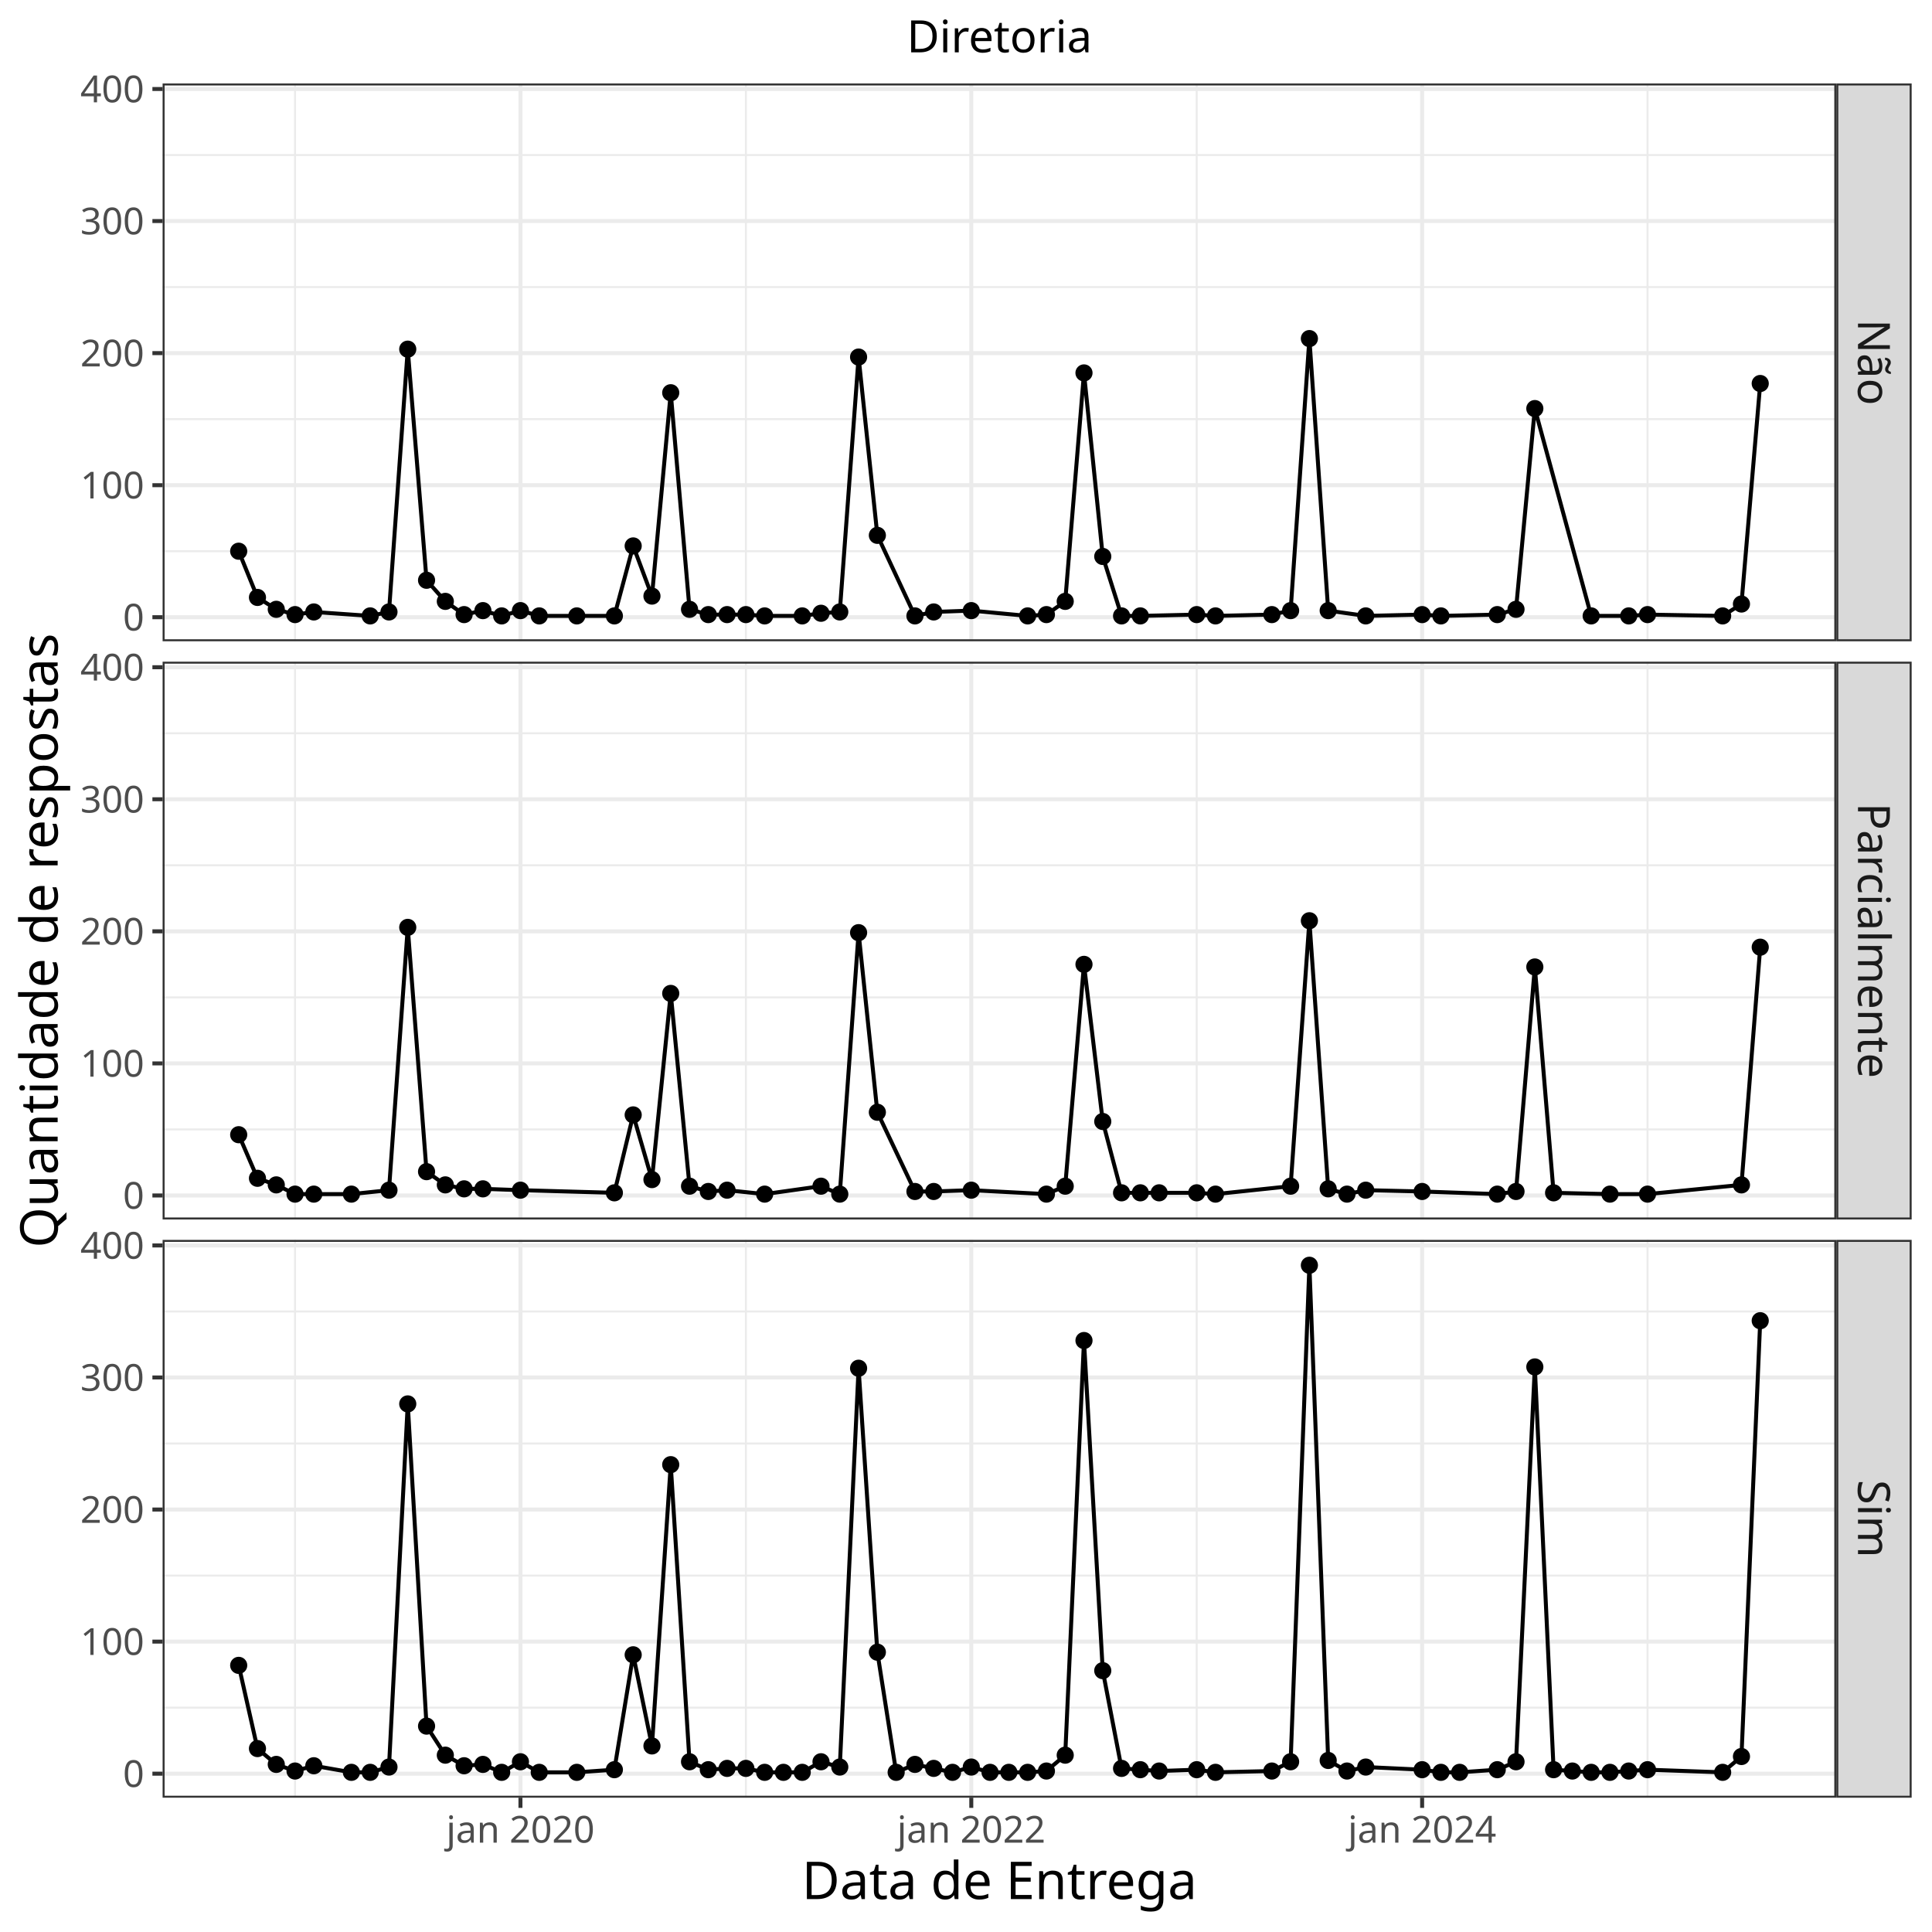
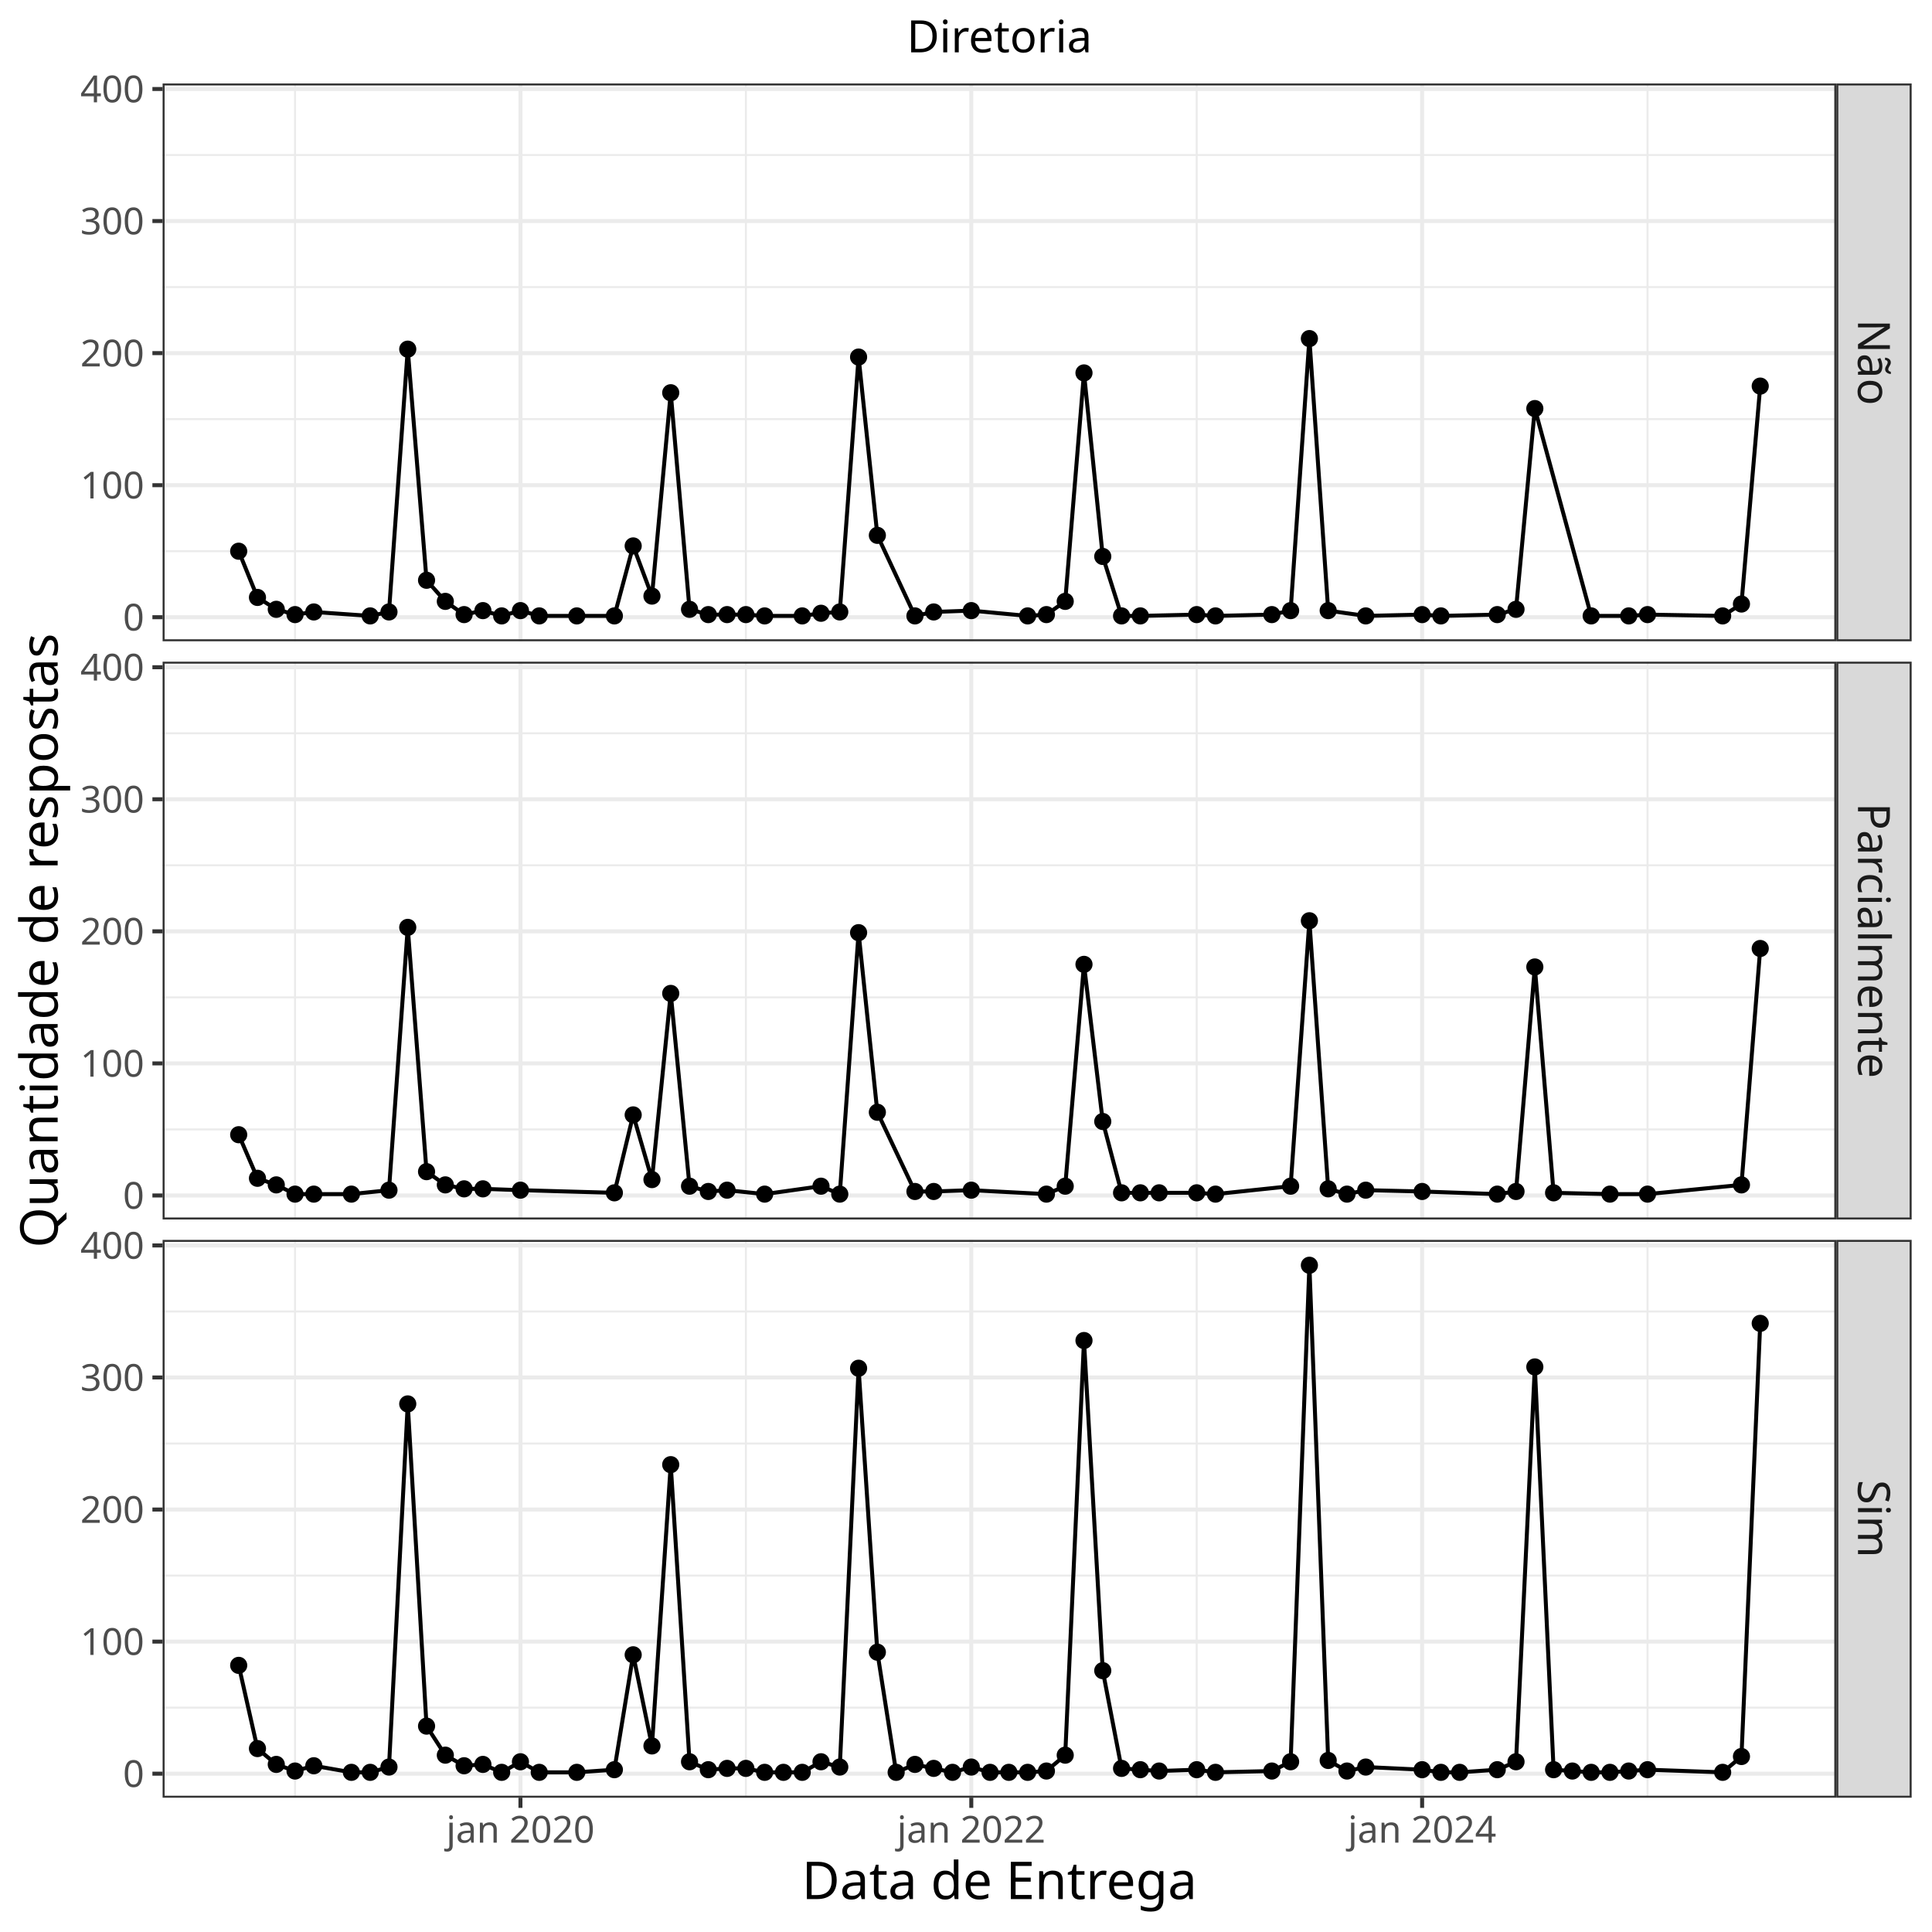
<svg xmlns="http://www.w3.org/2000/svg" class="svglite" width="518.74pt" height="518.74pt" viewBox="0 0 518.74 518.74">
  <defs>
    <style type="text/css">
    .svglite line, .svglite polyline, .svglite polygon, .svglite path, .svglite rect, .svglite circle {
      fill: none;
      stroke: #000000;
      stroke-linecap: round;
      stroke-linejoin: round;
      stroke-miterlimit: 10.00;
    }
    .svglite text {
      white-space: pre;
    }
  </style>
  </defs>
  <rect width="100%" height="100%" style="stroke: none; fill: #FFFFFF;" />
  <defs>
    <clipPath id="cpMC4wMHw1MTguNzR8MC4wMHw1MTguNzQ=">
      <rect x="0.00" y="0.00" width="518.74" height="518.74" />
    </clipPath>
  </defs>
  <g clip-path="url(#cpMC4wMHw1MTguNzR8MC4wMHw1MTguNzQ=)">
    <rect x="-0" y="0.00" width="518.74" height="518.74" style="stroke-width: 1.07; stroke: #FFFFFF; fill: #FFFFFF;" />
  </g>
  <defs>
    <clipPath id="cpNDMuNjZ8NDkzLjA1fDIyLjQxfDE3Mi4xOA==">
      <rect x="43.66" y="22.41" width="449.38" height="149.77" />
    </clipPath>
  </defs>
  <g clip-path="url(#cpNDMuNjZ8NDkzLjA1fDIyLjQxfDE3Mi4xOA==)">
    <rect x="43.66" y="22.41" width="449.38" height="149.77" style="stroke-width: 1.07; stroke: none; fill: #FFFFFF;" />
    <polyline points="43.66,148.00 493.05,148.00 " style="stroke-width: 0.53; stroke: #EBEBEB; stroke-linecap: butt;" />
    <polyline points="43.66,112.54 493.05,112.54 " style="stroke-width: 0.53; stroke: #EBEBEB; stroke-linecap: butt;" />
    <polyline points="43.66,77.08 493.05,77.08 " style="stroke-width: 0.53; stroke: #EBEBEB; stroke-linecap: butt;" />
    <polyline points="43.66,41.62 493.05,41.62 " style="stroke-width: 0.53; stroke: #EBEBEB; stroke-linecap: butt;" />
    <polyline points="79.22,172.18 79.22,22.41 " style="stroke-width: 0.53; stroke: #EBEBEB; stroke-linecap: butt;" />
    <polyline points="200.27,172.18 200.27,22.41 " style="stroke-width: 0.53; stroke: #EBEBEB; stroke-linecap: butt;" />
    <polyline points="321.31,172.18 321.31,22.41 " style="stroke-width: 0.53; stroke: #EBEBEB; stroke-linecap: butt;" />
    <polyline points="442.36,172.18 442.36,22.41 " style="stroke-width: 0.53; stroke: #EBEBEB; stroke-linecap: butt;" />
    <polyline points="43.66,165.72 493.05,165.72 " style="stroke-width: 1.07; stroke: #EBEBEB; stroke-linecap: butt;" />
    <polyline points="43.66,130.27 493.05,130.27 " style="stroke-width: 1.07; stroke: #EBEBEB; stroke-linecap: butt;" />
    <polyline points="43.66,94.81 493.05,94.81 " style="stroke-width: 1.07; stroke: #EBEBEB; stroke-linecap: butt;" />
    <polyline points="43.66,59.35 493.05,59.35 " style="stroke-width: 1.07; stroke: #EBEBEB; stroke-linecap: butt;" />
    <polyline points="43.66,23.90 493.05,23.90 " style="stroke-width: 1.07; stroke: #EBEBEB; stroke-linecap: butt;" />
    <polyline points="139.74,172.18 139.74,22.41 " style="stroke-width: 1.07; stroke: #EBEBEB; stroke-linecap: butt;" />
    <polyline points="260.79,172.18 260.79,22.41 " style="stroke-width: 1.07; stroke: #EBEBEB; stroke-linecap: butt;" />
    <polyline points="381.84,172.18 381.84,22.41 " style="stroke-width: 1.07; stroke: #EBEBEB; stroke-linecap: butt;" />
-     <polyline points="64.09,148.00 69.13,160.41 74.18,163.60 79.22,165.02 84.26,164.31 99.40,165.37 104.44,164.31 109.48,93.75 114.53,155.80 119.57,161.47 124.61,165.02 129.66,163.95 134.70,165.37 139.74,163.95 144.79,165.37 154.87,165.37 164.96,165.37 170.01,146.58 175.05,160.05 180.09,105.45 185.14,163.60 190.18,165.02 195.22,165.02 200.27,165.02 205.31,165.37 215.40,165.37 220.44,164.66 225.48,164.31 230.53,95.87 235.57,143.74 245.66,165.37 250.70,164.31 260.79,163.95 275.92,165.37 280.96,165.02 286.01,161.47 291.05,100.13 296.09,149.41 301.14,165.37 306.18,165.37 321.31,165.02 326.36,165.37 341.49,165.02 346.53,163.95 351.57,90.91 356.62,163.95 366.70,165.37 381.84,165.02 386.88,165.37 402.01,165.02 407.05,163.60 412.10,109.70 427.23,165.37 437.31,165.37 442.36,165.02 462.53,165.37 467.58,162.18 472.62,102.97 " style="stroke-width: 1.07; stroke-linecap: butt;" />
+     <polyline points="64.09,148.00 69.13,160.41 74.18,163.60 79.22,165.02 84.26,164.31 99.40,165.37 104.44,164.31 109.48,93.75 114.53,155.80 119.57,161.47 124.61,165.02 129.66,163.95 134.70,165.37 139.74,163.95 144.79,165.37 154.87,165.37 164.96,165.37 170.01,146.58 175.05,160.05 180.09,105.45 185.14,163.60 190.18,165.02 195.22,165.02 200.27,165.02 205.31,165.37 215.40,165.37 220.44,164.66 225.48,164.31 230.53,95.87 235.57,143.74 245.66,165.37 250.70,164.31 260.79,163.95 275.92,165.37 280.96,165.02 286.01,161.47 291.05,100.13 296.09,149.41 301.14,165.37 306.18,165.37 321.31,165.02 326.36,165.37 341.49,165.02 346.53,163.95 351.57,90.91 356.62,163.95 366.70,165.37 381.84,165.02 386.88,165.37 402.01,165.02 407.05,163.60 412.10,109.70 427.23,165.37 437.31,165.37 442.36,165.02 462.53,165.37 467.58,162.18 472.62,103.67 " style="stroke-width: 1.07; stroke-linecap: butt;" />
    <circle cx="64.09" cy="148.00" r="1.95" style="stroke-width: 0.71; fill: #000000;" />
    <circle cx="69.13" cy="160.41" r="1.95" style="stroke-width: 0.71; fill: #000000;" />
    <circle cx="74.18" cy="163.60" r="1.95" style="stroke-width: 0.71; fill: #000000;" />
    <circle cx="79.22" cy="165.02" r="1.95" style="stroke-width: 0.71; fill: #000000;" />
    <circle cx="84.26" cy="164.31" r="1.95" style="stroke-width: 0.71; fill: #000000;" />
    <circle cx="99.40" cy="165.37" r="1.95" style="stroke-width: 0.71; fill: #000000;" />
    <circle cx="104.44" cy="164.31" r="1.95" style="stroke-width: 0.71; fill: #000000;" />
    <circle cx="109.48" cy="93.75" r="1.95" style="stroke-width: 0.71; fill: #000000;" />
    <circle cx="114.53" cy="155.80" r="1.95" style="stroke-width: 0.71; fill: #000000;" />
    <circle cx="119.57" cy="161.47" r="1.95" style="stroke-width: 0.71; fill: #000000;" />
    <circle cx="124.61" cy="165.02" r="1.95" style="stroke-width: 0.71; fill: #000000;" />
    <circle cx="129.66" cy="163.95" r="1.95" style="stroke-width: 0.71; fill: #000000;" />
    <circle cx="134.70" cy="165.37" r="1.95" style="stroke-width: 0.71; fill: #000000;" />
    <circle cx="139.74" cy="163.95" r="1.95" style="stroke-width: 0.71; fill: #000000;" />
    <circle cx="144.79" cy="165.37" r="1.95" style="stroke-width: 0.71; fill: #000000;" />
    <circle cx="154.87" cy="165.37" r="1.95" style="stroke-width: 0.71; fill: #000000;" />
    <circle cx="164.96" cy="165.37" r="1.95" style="stroke-width: 0.71; fill: #000000;" />
    <circle cx="170.01" cy="146.58" r="1.95" style="stroke-width: 0.71; fill: #000000;" />
    <circle cx="175.05" cy="160.05" r="1.95" style="stroke-width: 0.71; fill: #000000;" />
    <circle cx="180.09" cy="105.45" r="1.95" style="stroke-width: 0.71; fill: #000000;" />
    <circle cx="185.14" cy="163.60" r="1.95" style="stroke-width: 0.71; fill: #000000;" />
    <circle cx="190.18" cy="165.02" r="1.95" style="stroke-width: 0.71; fill: #000000;" />
    <circle cx="195.22" cy="165.02" r="1.95" style="stroke-width: 0.71; fill: #000000;" />
    <circle cx="200.27" cy="165.02" r="1.95" style="stroke-width: 0.71; fill: #000000;" />
    <circle cx="205.31" cy="165.37" r="1.95" style="stroke-width: 0.71; fill: #000000;" />
    <circle cx="215.40" cy="165.37" r="1.95" style="stroke-width: 0.71; fill: #000000;" />
    <circle cx="220.44" cy="164.66" r="1.95" style="stroke-width: 0.71; fill: #000000;" />
    <circle cx="225.48" cy="164.31" r="1.95" style="stroke-width: 0.71; fill: #000000;" />
    <circle cx="230.53" cy="95.87" r="1.95" style="stroke-width: 0.71; fill: #000000;" />
    <circle cx="235.57" cy="143.74" r="1.95" style="stroke-width: 0.71; fill: #000000;" />
    <circle cx="245.66" cy="165.37" r="1.95" style="stroke-width: 0.71; fill: #000000;" />
    <circle cx="250.70" cy="164.31" r="1.95" style="stroke-width: 0.71; fill: #000000;" />
    <circle cx="260.79" cy="163.95" r="1.95" style="stroke-width: 0.71; fill: #000000;" />
    <circle cx="275.92" cy="165.37" r="1.95" style="stroke-width: 0.71; fill: #000000;" />
    <circle cx="280.96" cy="165.02" r="1.95" style="stroke-width: 0.71; fill: #000000;" />
    <circle cx="286.01" cy="161.47" r="1.95" style="stroke-width: 0.71; fill: #000000;" />
    <circle cx="291.05" cy="100.13" r="1.95" style="stroke-width: 0.71; fill: #000000;" />
    <circle cx="296.09" cy="149.41" r="1.95" style="stroke-width: 0.71; fill: #000000;" />
    <circle cx="301.14" cy="165.37" r="1.95" style="stroke-width: 0.71; fill: #000000;" />
    <circle cx="306.18" cy="165.37" r="1.95" style="stroke-width: 0.71; fill: #000000;" />
    <circle cx="321.31" cy="165.02" r="1.95" style="stroke-width: 0.71; fill: #000000;" />
    <circle cx="326.36" cy="165.37" r="1.95" style="stroke-width: 0.71; fill: #000000;" />
    <circle cx="341.49" cy="165.02" r="1.95" style="stroke-width: 0.71; fill: #000000;" />
    <circle cx="346.53" cy="163.95" r="1.95" style="stroke-width: 0.71; fill: #000000;" />
    <circle cx="351.57" cy="90.91" r="1.95" style="stroke-width: 0.71; fill: #000000;" />
    <circle cx="356.62" cy="163.95" r="1.95" style="stroke-width: 0.71; fill: #000000;" />
    <circle cx="366.70" cy="165.37" r="1.95" style="stroke-width: 0.71; fill: #000000;" />
    <circle cx="381.84" cy="165.02" r="1.95" style="stroke-width: 0.71; fill: #000000;" />
    <circle cx="386.88" cy="165.37" r="1.95" style="stroke-width: 0.71; fill: #000000;" />
    <circle cx="402.01" cy="165.02" r="1.95" style="stroke-width: 0.71; fill: #000000;" />
    <circle cx="407.05" cy="163.60" r="1.95" style="stroke-width: 0.71; fill: #000000;" />
    <circle cx="412.10" cy="109.70" r="1.95" style="stroke-width: 0.71; fill: #000000;" />
    <circle cx="427.23" cy="165.37" r="1.95" style="stroke-width: 0.71; fill: #000000;" />
    <circle cx="437.31" cy="165.37" r="1.95" style="stroke-width: 0.71; fill: #000000;" />
    <circle cx="442.36" cy="165.02" r="1.95" style="stroke-width: 0.71; fill: #000000;" />
    <circle cx="462.53" cy="165.37" r="1.95" style="stroke-width: 0.71; fill: #000000;" />
    <circle cx="467.58" cy="162.18" r="1.95" style="stroke-width: 0.71; fill: #000000;" />
-     <circle cx="472.62" cy="102.97" r="1.95" style="stroke-width: 0.71; fill: #000000;" />
+     <circle cx="472.62" cy="103.67" r="1.95" style="stroke-width: 0.71; fill: #000000;" />
    <rect x="43.66" y="22.41" width="449.38" height="149.77" style="stroke-width: 1.07; stroke: #333333;" />
  </g>
  <g clip-path="url(#cpMC4wMHw1MTguNzR8MC4wMHw1MTguNzQ=)">
</g>
  <defs>
    <clipPath id="cpNDMuNjZ8NDkzLjA1fDE3Ny42NnwzMjcuNDM=">
      <rect x="43.66" y="177.66" width="449.38" height="149.77" />
    </clipPath>
  </defs>
  <g clip-path="url(#cpNDMuNjZ8NDkzLjA1fDE3Ny42NnwzMjcuNDM=)">
    <rect x="43.66" y="177.66" width="449.38" height="149.77" style="stroke-width: 1.07; stroke: none; fill: #FFFFFF;" />
    <polyline points="43.66,303.25 493.05,303.25 " style="stroke-width: 0.53; stroke: #EBEBEB; stroke-linecap: butt;" />
    <polyline points="43.66,267.79 493.05,267.79 " style="stroke-width: 0.53; stroke: #EBEBEB; stroke-linecap: butt;" />
    <polyline points="43.66,232.33 493.05,232.33 " style="stroke-width: 0.53; stroke: #EBEBEB; stroke-linecap: butt;" />
    <polyline points="43.66,196.88 493.05,196.88 " style="stroke-width: 0.53; stroke: #EBEBEB; stroke-linecap: butt;" />
    <polyline points="79.22,327.43 79.22,177.66 " style="stroke-width: 0.53; stroke: #EBEBEB; stroke-linecap: butt;" />
    <polyline points="200.27,327.43 200.27,177.66 " style="stroke-width: 0.53; stroke: #EBEBEB; stroke-linecap: butt;" />
    <polyline points="321.31,327.43 321.31,177.66 " style="stroke-width: 0.53; stroke: #EBEBEB; stroke-linecap: butt;" />
    <polyline points="442.36,327.43 442.36,177.66 " style="stroke-width: 0.53; stroke: #EBEBEB; stroke-linecap: butt;" />
    <polyline points="43.66,320.98 493.05,320.98 " style="stroke-width: 1.07; stroke: #EBEBEB; stroke-linecap: butt;" />
    <polyline points="43.66,285.52 493.05,285.52 " style="stroke-width: 1.07; stroke: #EBEBEB; stroke-linecap: butt;" />
    <polyline points="43.66,250.06 493.05,250.06 " style="stroke-width: 1.07; stroke: #EBEBEB; stroke-linecap: butt;" />
    <polyline points="43.66,214.60 493.05,214.60 " style="stroke-width: 1.07; stroke: #EBEBEB; stroke-linecap: butt;" />
    <polyline points="43.66,179.15 493.05,179.15 " style="stroke-width: 1.07; stroke: #EBEBEB; stroke-linecap: butt;" />
    <polyline points="139.74,327.43 139.74,177.66 " style="stroke-width: 1.07; stroke: #EBEBEB; stroke-linecap: butt;" />
    <polyline points="260.79,327.43 260.79,177.66 " style="stroke-width: 1.07; stroke: #EBEBEB; stroke-linecap: butt;" />
    <polyline points="381.84,327.43 381.84,177.66 " style="stroke-width: 1.07; stroke: #EBEBEB; stroke-linecap: butt;" />
-     <polyline points="64.09,304.67 69.13,316.37 74.18,318.14 79.22,320.62 84.26,320.62 94.35,320.62 104.44,319.56 109.48,249.00 114.53,314.59 119.57,318.14 124.61,319.20 129.66,319.20 139.74,319.56 164.96,320.27 170.01,299.35 175.05,316.72 180.09,266.73 185.14,318.49 190.18,319.91 195.22,319.56 205.31,320.62 220.44,318.49 225.48,320.62 230.53,250.42 235.57,298.64 245.66,319.91 250.70,319.91 260.79,319.56 280.96,320.62 286.01,318.49 291.05,258.93 296.09,301.12 301.14,320.27 306.18,320.27 311.23,320.27 321.31,320.27 326.36,320.62 346.53,318.49 351.57,247.22 356.62,319.20 361.66,320.62 366.70,319.56 381.84,319.91 402.01,320.62 407.05,319.91 412.10,259.63 417.14,320.27 432.27,320.62 442.36,320.62 467.58,318.14 472.62,254.32 " style="stroke-width: 1.07; stroke-linecap: butt;" />
+     <polyline points="64.09,304.67 69.13,316.37 74.18,318.14 79.22,320.62 84.26,320.62 94.35,320.62 104.44,319.56 109.48,249.00 114.53,314.59 119.57,318.14 124.61,319.20 129.66,319.20 139.74,319.56 164.96,320.27 170.01,299.35 175.05,316.72 180.09,266.73 185.14,318.49 190.18,319.91 195.22,319.56 205.31,320.62 220.44,318.49 225.48,320.62 230.53,250.42 235.57,298.64 245.66,319.91 250.70,319.91 260.79,319.56 280.96,320.62 286.01,318.49 291.05,258.93 296.09,301.12 301.14,320.27 306.18,320.27 311.23,320.27 321.31,320.27 326.36,320.62 346.53,318.49 351.57,247.22 356.62,319.20 361.66,320.62 366.70,319.56 381.84,319.91 402.01,320.62 407.05,319.91 412.10,259.63 417.14,320.27 432.27,320.62 442.36,320.62 467.58,318.14 472.62,254.67 " style="stroke-width: 1.07; stroke-linecap: butt;" />
    <circle cx="64.09" cy="304.67" r="1.95" style="stroke-width: 0.71; fill: #000000;" />
    <circle cx="69.13" cy="316.37" r="1.95" style="stroke-width: 0.71; fill: #000000;" />
    <circle cx="74.18" cy="318.14" r="1.95" style="stroke-width: 0.71; fill: #000000;" />
    <circle cx="79.22" cy="320.62" r="1.95" style="stroke-width: 0.71; fill: #000000;" />
    <circle cx="84.26" cy="320.62" r="1.95" style="stroke-width: 0.71; fill: #000000;" />
    <circle cx="94.35" cy="320.62" r="1.95" style="stroke-width: 0.71; fill: #000000;" />
    <circle cx="104.44" cy="319.56" r="1.95" style="stroke-width: 0.71; fill: #000000;" />
    <circle cx="109.48" cy="249.00" r="1.95" style="stroke-width: 0.71; fill: #000000;" />
    <circle cx="114.53" cy="314.59" r="1.95" style="stroke-width: 0.71; fill: #000000;" />
    <circle cx="119.57" cy="318.14" r="1.95" style="stroke-width: 0.71; fill: #000000;" />
    <circle cx="124.61" cy="319.20" r="1.95" style="stroke-width: 0.71; fill: #000000;" />
    <circle cx="129.66" cy="319.20" r="1.95" style="stroke-width: 0.71; fill: #000000;" />
    <circle cx="139.74" cy="319.56" r="1.95" style="stroke-width: 0.71; fill: #000000;" />
    <circle cx="164.96" cy="320.27" r="1.95" style="stroke-width: 0.71; fill: #000000;" />
    <circle cx="170.01" cy="299.35" r="1.95" style="stroke-width: 0.71; fill: #000000;" />
    <circle cx="175.05" cy="316.72" r="1.95" style="stroke-width: 0.71; fill: #000000;" />
    <circle cx="180.09" cy="266.73" r="1.95" style="stroke-width: 0.71; fill: #000000;" />
    <circle cx="185.14" cy="318.49" r="1.95" style="stroke-width: 0.71; fill: #000000;" />
    <circle cx="190.18" cy="319.91" r="1.95" style="stroke-width: 0.71; fill: #000000;" />
    <circle cx="195.22" cy="319.56" r="1.95" style="stroke-width: 0.71; fill: #000000;" />
    <circle cx="205.31" cy="320.62" r="1.95" style="stroke-width: 0.71; fill: #000000;" />
    <circle cx="220.44" cy="318.49" r="1.95" style="stroke-width: 0.71; fill: #000000;" />
    <circle cx="225.48" cy="320.62" r="1.95" style="stroke-width: 0.71; fill: #000000;" />
    <circle cx="230.53" cy="250.42" r="1.95" style="stroke-width: 0.71; fill: #000000;" />
    <circle cx="235.57" cy="298.64" r="1.95" style="stroke-width: 0.71; fill: #000000;" />
    <circle cx="245.66" cy="319.91" r="1.95" style="stroke-width: 0.71; fill: #000000;" />
    <circle cx="250.70" cy="319.91" r="1.95" style="stroke-width: 0.71; fill: #000000;" />
    <circle cx="260.79" cy="319.56" r="1.95" style="stroke-width: 0.71; fill: #000000;" />
    <circle cx="280.96" cy="320.62" r="1.95" style="stroke-width: 0.71; fill: #000000;" />
    <circle cx="286.01" cy="318.49" r="1.95" style="stroke-width: 0.71; fill: #000000;" />
    <circle cx="291.05" cy="258.93" r="1.95" style="stroke-width: 0.71; fill: #000000;" />
    <circle cx="296.09" cy="301.12" r="1.95" style="stroke-width: 0.71; fill: #000000;" />
    <circle cx="301.14" cy="320.27" r="1.95" style="stroke-width: 0.71; fill: #000000;" />
    <circle cx="306.18" cy="320.27" r="1.95" style="stroke-width: 0.71; fill: #000000;" />
    <circle cx="311.23" cy="320.27" r="1.95" style="stroke-width: 0.71; fill: #000000;" />
    <circle cx="321.31" cy="320.27" r="1.95" style="stroke-width: 0.71; fill: #000000;" />
    <circle cx="326.36" cy="320.62" r="1.95" style="stroke-width: 0.71; fill: #000000;" />
    <circle cx="346.53" cy="318.49" r="1.95" style="stroke-width: 0.71; fill: #000000;" />
    <circle cx="351.57" cy="247.22" r="1.95" style="stroke-width: 0.71; fill: #000000;" />
    <circle cx="356.62" cy="319.20" r="1.95" style="stroke-width: 0.71; fill: #000000;" />
    <circle cx="361.66" cy="320.62" r="1.95" style="stroke-width: 0.71; fill: #000000;" />
    <circle cx="366.70" cy="319.56" r="1.95" style="stroke-width: 0.71; fill: #000000;" />
    <circle cx="381.84" cy="319.91" r="1.95" style="stroke-width: 0.71; fill: #000000;" />
    <circle cx="402.01" cy="320.62" r="1.95" style="stroke-width: 0.71; fill: #000000;" />
    <circle cx="407.05" cy="319.91" r="1.95" style="stroke-width: 0.71; fill: #000000;" />
    <circle cx="412.10" cy="259.63" r="1.95" style="stroke-width: 0.71; fill: #000000;" />
    <circle cx="417.14" cy="320.27" r="1.95" style="stroke-width: 0.71; fill: #000000;" />
    <circle cx="432.27" cy="320.62" r="1.95" style="stroke-width: 0.71; fill: #000000;" />
    <circle cx="442.36" cy="320.62" r="1.95" style="stroke-width: 0.71; fill: #000000;" />
    <circle cx="467.58" cy="318.14" r="1.95" style="stroke-width: 0.71; fill: #000000;" />
-     <circle cx="472.62" cy="254.32" r="1.95" style="stroke-width: 0.71; fill: #000000;" />
+     <circle cx="472.62" cy="254.67" r="1.95" style="stroke-width: 0.71; fill: #000000;" />
    <rect x="43.66" y="177.66" width="449.38" height="149.77" style="stroke-width: 1.07; stroke: #333333;" />
  </g>
  <g clip-path="url(#cpMC4wMHw1MTguNzR8MC4wMHw1MTguNzQ=)">
</g>
  <defs>
    <clipPath id="cpNDMuNjZ8NDkzLjA1fDMzMi45MXw0ODIuNjg=">
      <rect x="43.66" y="332.91" width="449.38" height="149.77" />
    </clipPath>
  </defs>
  <g clip-path="url(#cpNDMuNjZ8NDkzLjA1fDMzMi45MXw0ODIuNjg=)">
    <rect x="43.66" y="332.91" width="449.38" height="149.77" style="stroke-width: 1.07; stroke: none; fill: #FFFFFF;" />
    <polyline points="43.66,458.50 493.05,458.50 " style="stroke-width: 0.53; stroke: #EBEBEB; stroke-linecap: butt;" />
    <polyline points="43.66,423.04 493.05,423.04 " style="stroke-width: 0.53; stroke: #EBEBEB; stroke-linecap: butt;" />
    <polyline points="43.66,387.58 493.05,387.58 " style="stroke-width: 0.53; stroke: #EBEBEB; stroke-linecap: butt;" />
    <polyline points="43.66,352.13 493.05,352.13 " style="stroke-width: 0.53; stroke: #EBEBEB; stroke-linecap: butt;" />
    <polyline points="79.22,482.68 79.22,332.91 " style="stroke-width: 0.53; stroke: #EBEBEB; stroke-linecap: butt;" />
    <polyline points="200.27,482.68 200.27,332.91 " style="stroke-width: 0.53; stroke: #EBEBEB; stroke-linecap: butt;" />
    <polyline points="321.31,482.68 321.31,332.91 " style="stroke-width: 0.53; stroke: #EBEBEB; stroke-linecap: butt;" />
    <polyline points="442.36,482.68 442.36,332.91 " style="stroke-width: 0.53; stroke: #EBEBEB; stroke-linecap: butt;" />
    <polyline points="43.66,476.23 493.05,476.23 " style="stroke-width: 1.07; stroke: #EBEBEB; stroke-linecap: butt;" />
    <polyline points="43.66,440.77 493.05,440.77 " style="stroke-width: 1.07; stroke: #EBEBEB; stroke-linecap: butt;" />
    <polyline points="43.66,405.31 493.05,405.31 " style="stroke-width: 1.07; stroke: #EBEBEB; stroke-linecap: butt;" />
    <polyline points="43.66,369.85 493.05,369.85 " style="stroke-width: 1.07; stroke: #EBEBEB; stroke-linecap: butt;" />
    <polyline points="43.66,334.40 493.05,334.40 " style="stroke-width: 1.07; stroke: #EBEBEB; stroke-linecap: butt;" />
    <polyline points="139.74,482.68 139.74,332.91 " style="stroke-width: 1.07; stroke: #EBEBEB; stroke-linecap: butt;" />
    <polyline points="260.79,482.68 260.79,332.91 " style="stroke-width: 1.07; stroke: #EBEBEB; stroke-linecap: butt;" />
    <polyline points="381.84,482.68 381.84,332.91 " style="stroke-width: 1.07; stroke: #EBEBEB; stroke-linecap: butt;" />
-     <polyline points="64.09,447.15 69.13,469.49 74.18,473.74 79.22,475.52 84.26,474.10 94.35,475.87 99.40,475.87 104.44,474.45 109.48,376.95 114.53,463.46 119.57,471.26 124.61,474.10 129.66,473.74 134.70,475.87 139.74,473.03 144.79,475.87 154.87,475.87 164.96,475.16 170.01,444.31 175.05,468.78 180.09,393.26 185.14,473.03 190.18,475.16 195.22,474.81 200.27,474.81 205.31,475.87 210.35,475.87 215.40,475.87 220.44,473.03 225.48,474.45 230.53,367.37 235.57,443.61 240.62,475.87 245.66,473.74 250.70,474.81 255.75,475.87 260.79,474.45 265.83,475.87 270.88,475.87 275.92,475.87 280.96,475.52 286.01,471.26 291.05,359.93 296.09,448.57 301.14,474.81 306.18,475.16 311.23,475.52 321.31,475.16 326.36,475.87 341.49,475.52 346.53,473.03 351.57,339.72 356.62,472.68 361.66,475.52 366.70,474.45 381.84,475.16 386.88,475.87 391.92,475.87 402.01,475.16 407.05,473.03 412.10,367.02 417.14,475.16 422.18,475.52 427.23,475.87 432.27,475.87 437.31,475.52 442.36,475.16 462.53,475.87 467.58,471.62 472.62,354.61 " style="stroke-width: 1.07; stroke-linecap: butt;" />
+     <polyline points="64.09,447.15 69.13,469.49 74.18,473.74 79.22,475.52 84.26,474.10 94.35,475.87 99.40,475.87 104.44,474.45 109.48,376.95 114.53,463.46 119.57,471.26 124.61,474.10 129.66,473.74 134.70,475.87 139.74,473.03 144.79,475.87 154.87,475.87 164.96,475.16 170.01,444.31 175.05,468.78 180.09,393.26 185.14,473.03 190.18,475.16 195.22,474.81 200.27,474.81 205.31,475.87 210.35,475.87 215.40,475.87 220.44,473.03 225.48,474.45 230.53,367.37 235.57,443.61 240.62,475.87 245.66,473.74 250.70,474.81 255.75,475.87 260.79,474.45 265.83,475.87 270.88,475.87 275.92,475.87 280.96,475.52 286.01,471.26 291.05,359.93 296.09,448.57 301.14,474.81 306.18,475.16 311.23,475.52 321.31,475.16 326.36,475.87 341.49,475.52 346.53,473.03 351.57,339.72 356.62,472.68 361.66,475.52 366.70,474.45 381.84,475.16 386.88,475.87 391.92,475.87 402.01,475.16 407.05,473.03 412.10,367.02 417.14,475.16 422.18,475.52 427.23,475.87 432.27,475.87 437.31,475.52 442.36,475.16 462.53,475.87 467.58,471.62 472.62,355.32 " style="stroke-width: 1.07; stroke-linecap: butt;" />
    <circle cx="64.09" cy="447.15" r="1.95" style="stroke-width: 0.71; fill: #000000;" />
    <circle cx="69.13" cy="469.49" r="1.95" style="stroke-width: 0.71; fill: #000000;" />
    <circle cx="74.18" cy="473.74" r="1.95" style="stroke-width: 0.71; fill: #000000;" />
    <circle cx="79.22" cy="475.52" r="1.95" style="stroke-width: 0.71; fill: #000000;" />
    <circle cx="84.26" cy="474.10" r="1.95" style="stroke-width: 0.71; fill: #000000;" />
    <circle cx="94.35" cy="475.87" r="1.95" style="stroke-width: 0.71; fill: #000000;" />
    <circle cx="99.40" cy="475.87" r="1.95" style="stroke-width: 0.71; fill: #000000;" />
    <circle cx="104.44" cy="474.45" r="1.95" style="stroke-width: 0.71; fill: #000000;" />
    <circle cx="109.48" cy="376.95" r="1.95" style="stroke-width: 0.71; fill: #000000;" />
    <circle cx="114.53" cy="463.46" r="1.95" style="stroke-width: 0.71; fill: #000000;" />
    <circle cx="119.57" cy="471.26" r="1.95" style="stroke-width: 0.71; fill: #000000;" />
    <circle cx="124.61" cy="474.10" r="1.95" style="stroke-width: 0.71; fill: #000000;" />
    <circle cx="129.66" cy="473.74" r="1.95" style="stroke-width: 0.71; fill: #000000;" />
    <circle cx="134.70" cy="475.87" r="1.95" style="stroke-width: 0.71; fill: #000000;" />
    <circle cx="139.74" cy="473.03" r="1.95" style="stroke-width: 0.71; fill: #000000;" />
    <circle cx="144.79" cy="475.87" r="1.95" style="stroke-width: 0.71; fill: #000000;" />
    <circle cx="154.87" cy="475.87" r="1.95" style="stroke-width: 0.71; fill: #000000;" />
    <circle cx="164.96" cy="475.16" r="1.95" style="stroke-width: 0.71; fill: #000000;" />
    <circle cx="170.01" cy="444.31" r="1.95" style="stroke-width: 0.71; fill: #000000;" />
    <circle cx="175.05" cy="468.78" r="1.95" style="stroke-width: 0.71; fill: #000000;" />
    <circle cx="180.09" cy="393.26" r="1.95" style="stroke-width: 0.71; fill: #000000;" />
    <circle cx="185.14" cy="473.03" r="1.95" style="stroke-width: 0.71; fill: #000000;" />
    <circle cx="190.18" cy="475.16" r="1.95" style="stroke-width: 0.71; fill: #000000;" />
    <circle cx="195.22" cy="474.81" r="1.95" style="stroke-width: 0.71; fill: #000000;" />
    <circle cx="200.27" cy="474.81" r="1.95" style="stroke-width: 0.71; fill: #000000;" />
    <circle cx="205.31" cy="475.87" r="1.95" style="stroke-width: 0.71; fill: #000000;" />
    <circle cx="210.35" cy="475.87" r="1.95" style="stroke-width: 0.71; fill: #000000;" />
    <circle cx="215.40" cy="475.87" r="1.95" style="stroke-width: 0.71; fill: #000000;" />
    <circle cx="220.44" cy="473.03" r="1.95" style="stroke-width: 0.71; fill: #000000;" />
    <circle cx="225.48" cy="474.45" r="1.95" style="stroke-width: 0.71; fill: #000000;" />
    <circle cx="230.53" cy="367.37" r="1.95" style="stroke-width: 0.71; fill: #000000;" />
    <circle cx="235.57" cy="443.61" r="1.95" style="stroke-width: 0.71; fill: #000000;" />
    <circle cx="240.62" cy="475.87" r="1.95" style="stroke-width: 0.71; fill: #000000;" />
    <circle cx="245.66" cy="473.74" r="1.95" style="stroke-width: 0.71; fill: #000000;" />
    <circle cx="250.70" cy="474.81" r="1.95" style="stroke-width: 0.71; fill: #000000;" />
    <circle cx="255.75" cy="475.87" r="1.95" style="stroke-width: 0.71; fill: #000000;" />
    <circle cx="260.79" cy="474.45" r="1.95" style="stroke-width: 0.71; fill: #000000;" />
    <circle cx="265.83" cy="475.87" r="1.95" style="stroke-width: 0.71; fill: #000000;" />
    <circle cx="270.88" cy="475.87" r="1.95" style="stroke-width: 0.71; fill: #000000;" />
    <circle cx="275.92" cy="475.87" r="1.95" style="stroke-width: 0.71; fill: #000000;" />
    <circle cx="280.96" cy="475.52" r="1.95" style="stroke-width: 0.71; fill: #000000;" />
    <circle cx="286.01" cy="471.26" r="1.95" style="stroke-width: 0.71; fill: #000000;" />
    <circle cx="291.05" cy="359.93" r="1.95" style="stroke-width: 0.71; fill: #000000;" />
    <circle cx="296.09" cy="448.57" r="1.95" style="stroke-width: 0.71; fill: #000000;" />
    <circle cx="301.14" cy="474.81" r="1.95" style="stroke-width: 0.71; fill: #000000;" />
    <circle cx="306.18" cy="475.16" r="1.95" style="stroke-width: 0.71; fill: #000000;" />
    <circle cx="311.23" cy="475.52" r="1.95" style="stroke-width: 0.71; fill: #000000;" />
    <circle cx="321.31" cy="475.16" r="1.95" style="stroke-width: 0.71; fill: #000000;" />
    <circle cx="326.36" cy="475.87" r="1.95" style="stroke-width: 0.71; fill: #000000;" />
    <circle cx="341.49" cy="475.52" r="1.95" style="stroke-width: 0.71; fill: #000000;" />
    <circle cx="346.53" cy="473.03" r="1.95" style="stroke-width: 0.71; fill: #000000;" />
    <circle cx="351.57" cy="339.72" r="1.95" style="stroke-width: 0.71; fill: #000000;" />
    <circle cx="356.62" cy="472.68" r="1.95" style="stroke-width: 0.71; fill: #000000;" />
    <circle cx="361.66" cy="475.52" r="1.95" style="stroke-width: 0.71; fill: #000000;" />
    <circle cx="366.70" cy="474.45" r="1.95" style="stroke-width: 0.71; fill: #000000;" />
    <circle cx="381.84" cy="475.16" r="1.95" style="stroke-width: 0.71; fill: #000000;" />
    <circle cx="386.88" cy="475.87" r="1.95" style="stroke-width: 0.71; fill: #000000;" />
    <circle cx="391.92" cy="475.87" r="1.95" style="stroke-width: 0.71; fill: #000000;" />
    <circle cx="402.01" cy="475.16" r="1.95" style="stroke-width: 0.71; fill: #000000;" />
    <circle cx="407.05" cy="473.03" r="1.95" style="stroke-width: 0.71; fill: #000000;" />
    <circle cx="412.10" cy="367.02" r="1.95" style="stroke-width: 0.71; fill: #000000;" />
    <circle cx="417.14" cy="475.16" r="1.95" style="stroke-width: 0.71; fill: #000000;" />
    <circle cx="422.18" cy="475.52" r="1.95" style="stroke-width: 0.71; fill: #000000;" />
    <circle cx="427.23" cy="475.87" r="1.95" style="stroke-width: 0.71; fill: #000000;" />
    <circle cx="432.27" cy="475.87" r="1.95" style="stroke-width: 0.71; fill: #000000;" />
    <circle cx="437.31" cy="475.52" r="1.95" style="stroke-width: 0.71; fill: #000000;" />
    <circle cx="442.36" cy="475.16" r="1.95" style="stroke-width: 0.71; fill: #000000;" />
    <circle cx="462.53" cy="475.87" r="1.95" style="stroke-width: 0.71; fill: #000000;" />
    <circle cx="467.58" cy="471.62" r="1.95" style="stroke-width: 0.71; fill: #000000;" />
-     <circle cx="472.62" cy="354.61" r="1.95" style="stroke-width: 0.71; fill: #000000;" />
+     <circle cx="472.62" cy="355.32" r="1.95" style="stroke-width: 0.71; fill: #000000;" />
    <rect x="43.66" y="332.91" width="449.38" height="149.77" style="stroke-width: 1.07; stroke: #333333;" />
  </g>
  <g clip-path="url(#cpMC4wMHw1MTguNzR8MC4wMHw1MTguNzQ=)">
</g>
  <defs>
    <clipPath id="cpNDkzLjA1fDUxMy4yNnwyMi40MXwxNzIuMTg=">
      <rect x="493.05" y="22.41" width="20.22" height="149.77" />
    </clipPath>
  </defs>
  <g clip-path="url(#cpNDkzLjA1fDUxMy4yNnwyMi40MXwxNzIuMTg=)">
    <rect x="493.05" y="22.41" width="20.22" height="149.77" style="stroke-width: 1.07; stroke: #333333; fill: #D9D9D9;" />
    <text transform="translate(498.87,97.29) rotate(90)" text-anchor="middle" style="font-size: 12.00px;fill: #1A1A1A; font-family: &quot;Noto Sans&quot;;" textLength="23.11px" lengthAdjust="spacingAndGlyphs">Não</text>
  </g>
  <g clip-path="url(#cpMC4wMHw1MTguNzR8MC4wMHw1MTguNzQ=)">
</g>
  <defs>
    <clipPath id="cpNDkzLjA1fDUxMy4yNnwxNzcuNjZ8MzI3LjQz">
      <rect x="493.05" y="177.66" width="20.22" height="149.77" />
    </clipPath>
  </defs>
  <g clip-path="url(#cpNDkzLjA1fDUxMy4yNnwxNzcuNjZ8MzI3LjQz)">
    <rect x="493.05" y="177.66" width="20.22" height="149.77" style="stroke-width: 1.07; stroke: #333333; fill: #D9D9D9;" />
    <text transform="translate(498.87,252.54) rotate(90)" text-anchor="middle" style="font-size: 12.00px;fill: #1A1A1A; font-family: &quot;Noto Sans&quot;;" textLength="74.13px" lengthAdjust="spacingAndGlyphs">Parcialmente</text>
  </g>
  <g clip-path="url(#cpMC4wMHw1MTguNzR8MC4wMHw1MTguNzQ=)">
</g>
  <defs>
    <clipPath id="cpNDkzLjA1fDUxMy4yNnwzMzIuOTF8NDgyLjY4">
      <rect x="493.05" y="332.91" width="20.22" height="149.77" />
    </clipPath>
  </defs>
  <g clip-path="url(#cpNDkzLjA1fDUxMy4yNnwzMzIuOTF8NDgyLjY4)">
    <rect x="493.05" y="332.91" width="20.22" height="149.77" style="stroke-width: 1.07; stroke: #333333; fill: #D9D9D9;" />
    <text transform="translate(498.87,407.79) rotate(90)" text-anchor="middle" style="font-size: 12.00px;fill: #1A1A1A; font-family: &quot;Noto Sans&quot;;" textLength="20.90px" lengthAdjust="spacingAndGlyphs">Sim</text>
  </g>
  <g clip-path="url(#cpMC4wMHw1MTguNzR8MC4wMHw1MTguNzQ=)">
    <polyline points="139.74,485.42 139.74,482.68 " style="stroke-width: 1.07; stroke: #333333; stroke-linecap: butt;" />
    <polyline points="260.79,485.42 260.79,482.68 " style="stroke-width: 1.07; stroke: #333333; stroke-linecap: butt;" />
    <polyline points="381.84,485.42 381.84,482.68 " style="stroke-width: 1.07; stroke: #333333; stroke-linecap: butt;" />
    <text x="139.74" y="494.75" text-anchor="middle" style="font-size: 10.00px;fill: #4D4D4D; font-family: &quot;Noto Sans&quot;;" textLength="39.83px" lengthAdjust="spacingAndGlyphs">jan 2020</text>
    <text x="260.79" y="494.75" text-anchor="middle" style="font-size: 10.00px;fill: #4D4D4D; font-family: &quot;Noto Sans&quot;;" textLength="39.83px" lengthAdjust="spacingAndGlyphs">jan 2022</text>
    <text x="381.84" y="494.75" text-anchor="middle" style="font-size: 10.00px;fill: #4D4D4D; font-family: &quot;Noto Sans&quot;;" textLength="39.83px" lengthAdjust="spacingAndGlyphs">jan 2024</text>
    <text x="38.73" y="169.30" text-anchor="end" style="font-size: 10.00px;fill: #4D4D4D; font-family: &quot;Noto Sans&quot;;" textLength="5.72px" lengthAdjust="spacingAndGlyphs">0</text>
    <text x="38.73" y="133.84" text-anchor="end" style="font-size: 10.00px;fill: #4D4D4D; font-family: &quot;Noto Sans&quot;;" textLength="17.15px" lengthAdjust="spacingAndGlyphs">100</text>
    <text x="38.73" y="98.38" text-anchor="end" style="font-size: 10.00px;fill: #4D4D4D; font-family: &quot;Noto Sans&quot;;" textLength="17.15px" lengthAdjust="spacingAndGlyphs">200</text>
    <text x="38.73" y="62.92" text-anchor="end" style="font-size: 10.00px;fill: #4D4D4D; font-family: &quot;Noto Sans&quot;;" textLength="17.15px" lengthAdjust="spacingAndGlyphs">300</text>
    <text x="38.73" y="27.47" text-anchor="end" style="font-size: 10.00px;fill: #4D4D4D; font-family: &quot;Noto Sans&quot;;" textLength="17.15px" lengthAdjust="spacingAndGlyphs">400</text>
    <polyline points="40.92,165.72 43.66,165.72 " style="stroke-width: 1.07; stroke: #333333; stroke-linecap: butt;" />
    <polyline points="40.92,130.27 43.66,130.27 " style="stroke-width: 1.07; stroke: #333333; stroke-linecap: butt;" />
    <polyline points="40.92,94.81 43.66,94.81 " style="stroke-width: 1.07; stroke: #333333; stroke-linecap: butt;" />
    <polyline points="40.92,59.35 43.66,59.35 " style="stroke-width: 1.07; stroke: #333333; stroke-linecap: butt;" />
    <polyline points="40.92,23.90 43.66,23.90 " style="stroke-width: 1.07; stroke: #333333; stroke-linecap: butt;" />
    <text x="38.73" y="324.55" text-anchor="end" style="font-size: 10.00px;fill: #4D4D4D; font-family: &quot;Noto Sans&quot;;" textLength="5.72px" lengthAdjust="spacingAndGlyphs">0</text>
    <text x="38.73" y="289.09" text-anchor="end" style="font-size: 10.00px;fill: #4D4D4D; font-family: &quot;Noto Sans&quot;;" textLength="17.15px" lengthAdjust="spacingAndGlyphs">100</text>
    <text x="38.73" y="253.63" text-anchor="end" style="font-size: 10.00px;fill: #4D4D4D; font-family: &quot;Noto Sans&quot;;" textLength="17.15px" lengthAdjust="spacingAndGlyphs">200</text>
    <text x="38.73" y="218.18" text-anchor="end" style="font-size: 10.00px;fill: #4D4D4D; font-family: &quot;Noto Sans&quot;;" textLength="17.15px" lengthAdjust="spacingAndGlyphs">300</text>
    <text x="38.73" y="182.72" text-anchor="end" style="font-size: 10.00px;fill: #4D4D4D; font-family: &quot;Noto Sans&quot;;" textLength="17.15px" lengthAdjust="spacingAndGlyphs">400</text>
    <polyline points="40.92,320.98 43.66,320.98 " style="stroke-width: 1.07; stroke: #333333; stroke-linecap: butt;" />
    <polyline points="40.92,285.52 43.66,285.52 " style="stroke-width: 1.07; stroke: #333333; stroke-linecap: butt;" />
    <polyline points="40.92,250.06 43.66,250.06 " style="stroke-width: 1.07; stroke: #333333; stroke-linecap: butt;" />
    <polyline points="40.92,214.60 43.66,214.60 " style="stroke-width: 1.07; stroke: #333333; stroke-linecap: butt;" />
    <polyline points="40.92,179.15 43.66,179.15 " style="stroke-width: 1.07; stroke: #333333; stroke-linecap: butt;" />
    <text x="38.73" y="479.80" text-anchor="end" style="font-size: 10.00px;fill: #4D4D4D; font-family: &quot;Noto Sans&quot;;" textLength="5.72px" lengthAdjust="spacingAndGlyphs">0</text>
    <text x="38.73" y="444.34" text-anchor="end" style="font-size: 10.00px;fill: #4D4D4D; font-family: &quot;Noto Sans&quot;;" textLength="17.15px" lengthAdjust="spacingAndGlyphs">100</text>
    <text x="38.73" y="408.88" text-anchor="end" style="font-size: 10.00px;fill: #4D4D4D; font-family: &quot;Noto Sans&quot;;" textLength="17.15px" lengthAdjust="spacingAndGlyphs">200</text>
    <text x="38.73" y="373.43" text-anchor="end" style="font-size: 10.00px;fill: #4D4D4D; font-family: &quot;Noto Sans&quot;;" textLength="17.15px" lengthAdjust="spacingAndGlyphs">300</text>
    <text x="38.73" y="337.97" text-anchor="end" style="font-size: 10.00px;fill: #4D4D4D; font-family: &quot;Noto Sans&quot;;" textLength="17.15px" lengthAdjust="spacingAndGlyphs">400</text>
    <polyline points="40.92,476.23 43.66,476.23 " style="stroke-width: 1.07; stroke: #333333; stroke-linecap: butt;" />
    <polyline points="40.92,440.77 43.66,440.77 " style="stroke-width: 1.07; stroke: #333333; stroke-linecap: butt;" />
    <polyline points="40.92,405.31 43.66,405.31 " style="stroke-width: 1.07; stroke: #333333; stroke-linecap: butt;" />
    <polyline points="40.92,369.85 43.66,369.85 " style="stroke-width: 1.07; stroke: #333333; stroke-linecap: butt;" />
    <polyline points="40.92,334.40 43.66,334.40 " style="stroke-width: 1.07; stroke: #333333; stroke-linecap: butt;" />
    <text x="268.35" y="509.90" text-anchor="middle" style="font-size: 14.00px; font-family: &quot;Noto Sans&quot;;" textLength="106.42px" lengthAdjust="spacingAndGlyphs">Data de Entrega</text>
    <text transform="translate(15.48,252.54) rotate(-90)" text-anchor="middle" style="font-size: 14.00px; font-family: &quot;Noto Sans&quot;;" textLength="165.32px" lengthAdjust="spacingAndGlyphs">Quantidade de respostas</text>
    <text x="268.35" y="14.05" text-anchor="middle" style="font-size: 12.00px; font-family: &quot;Noto Sans&quot;;" textLength="49.95px" lengthAdjust="spacingAndGlyphs">Diretoria</text>
  </g>
</svg>
